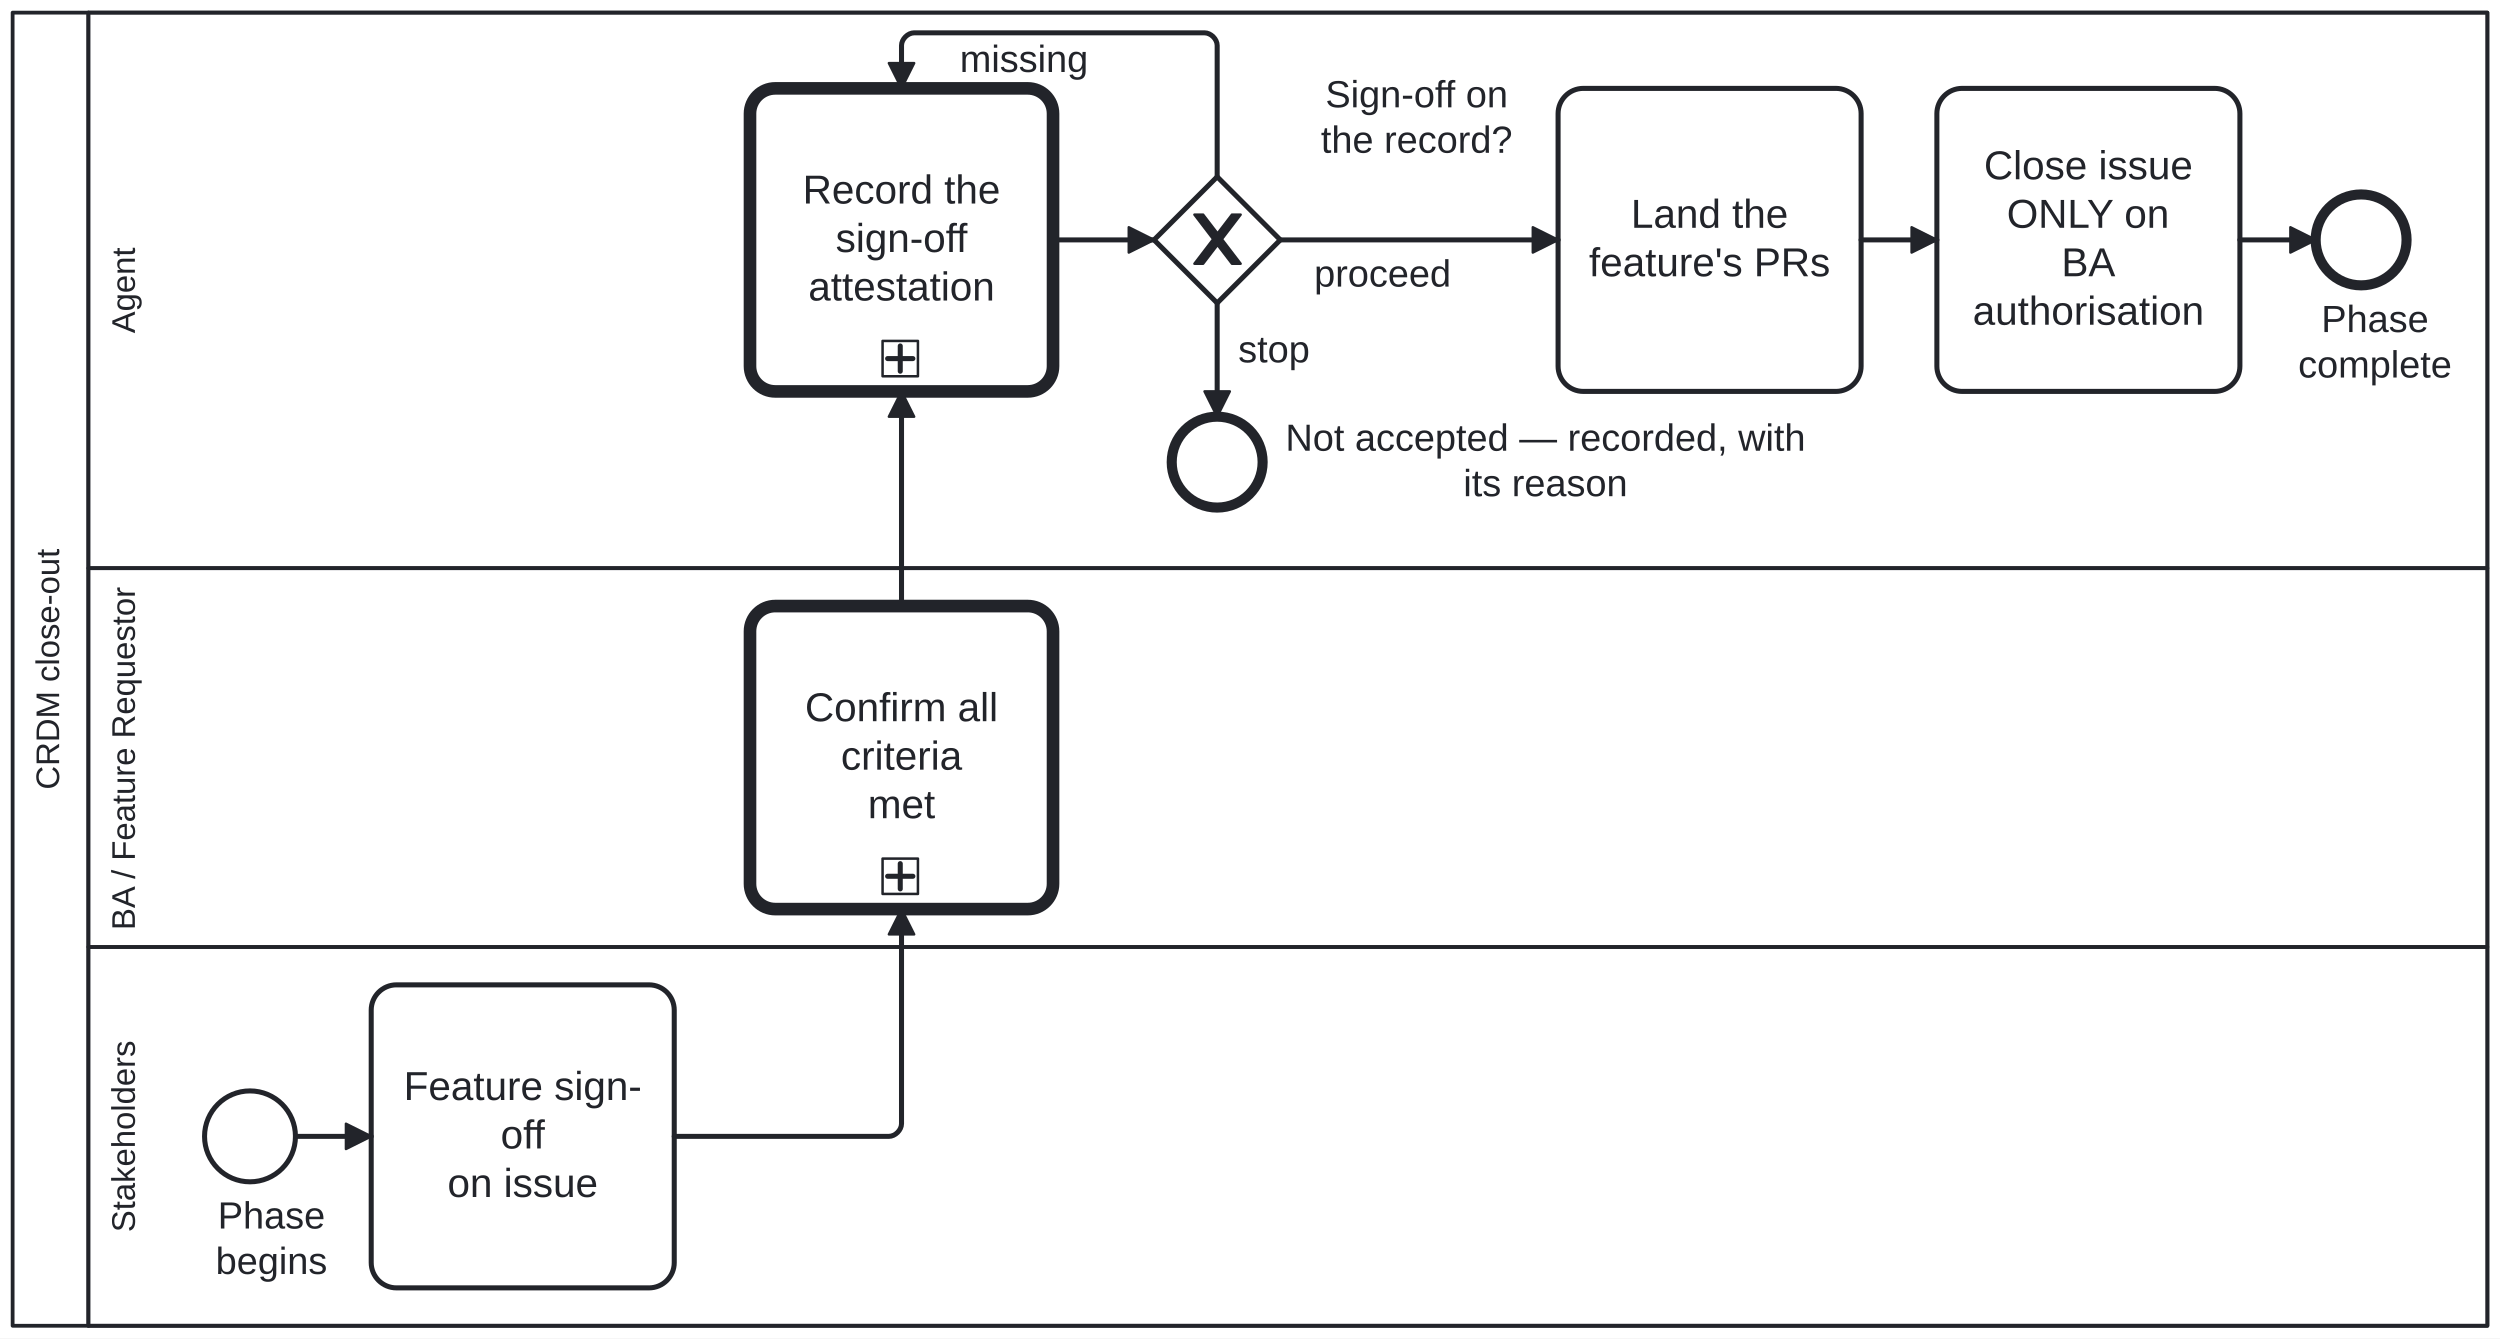
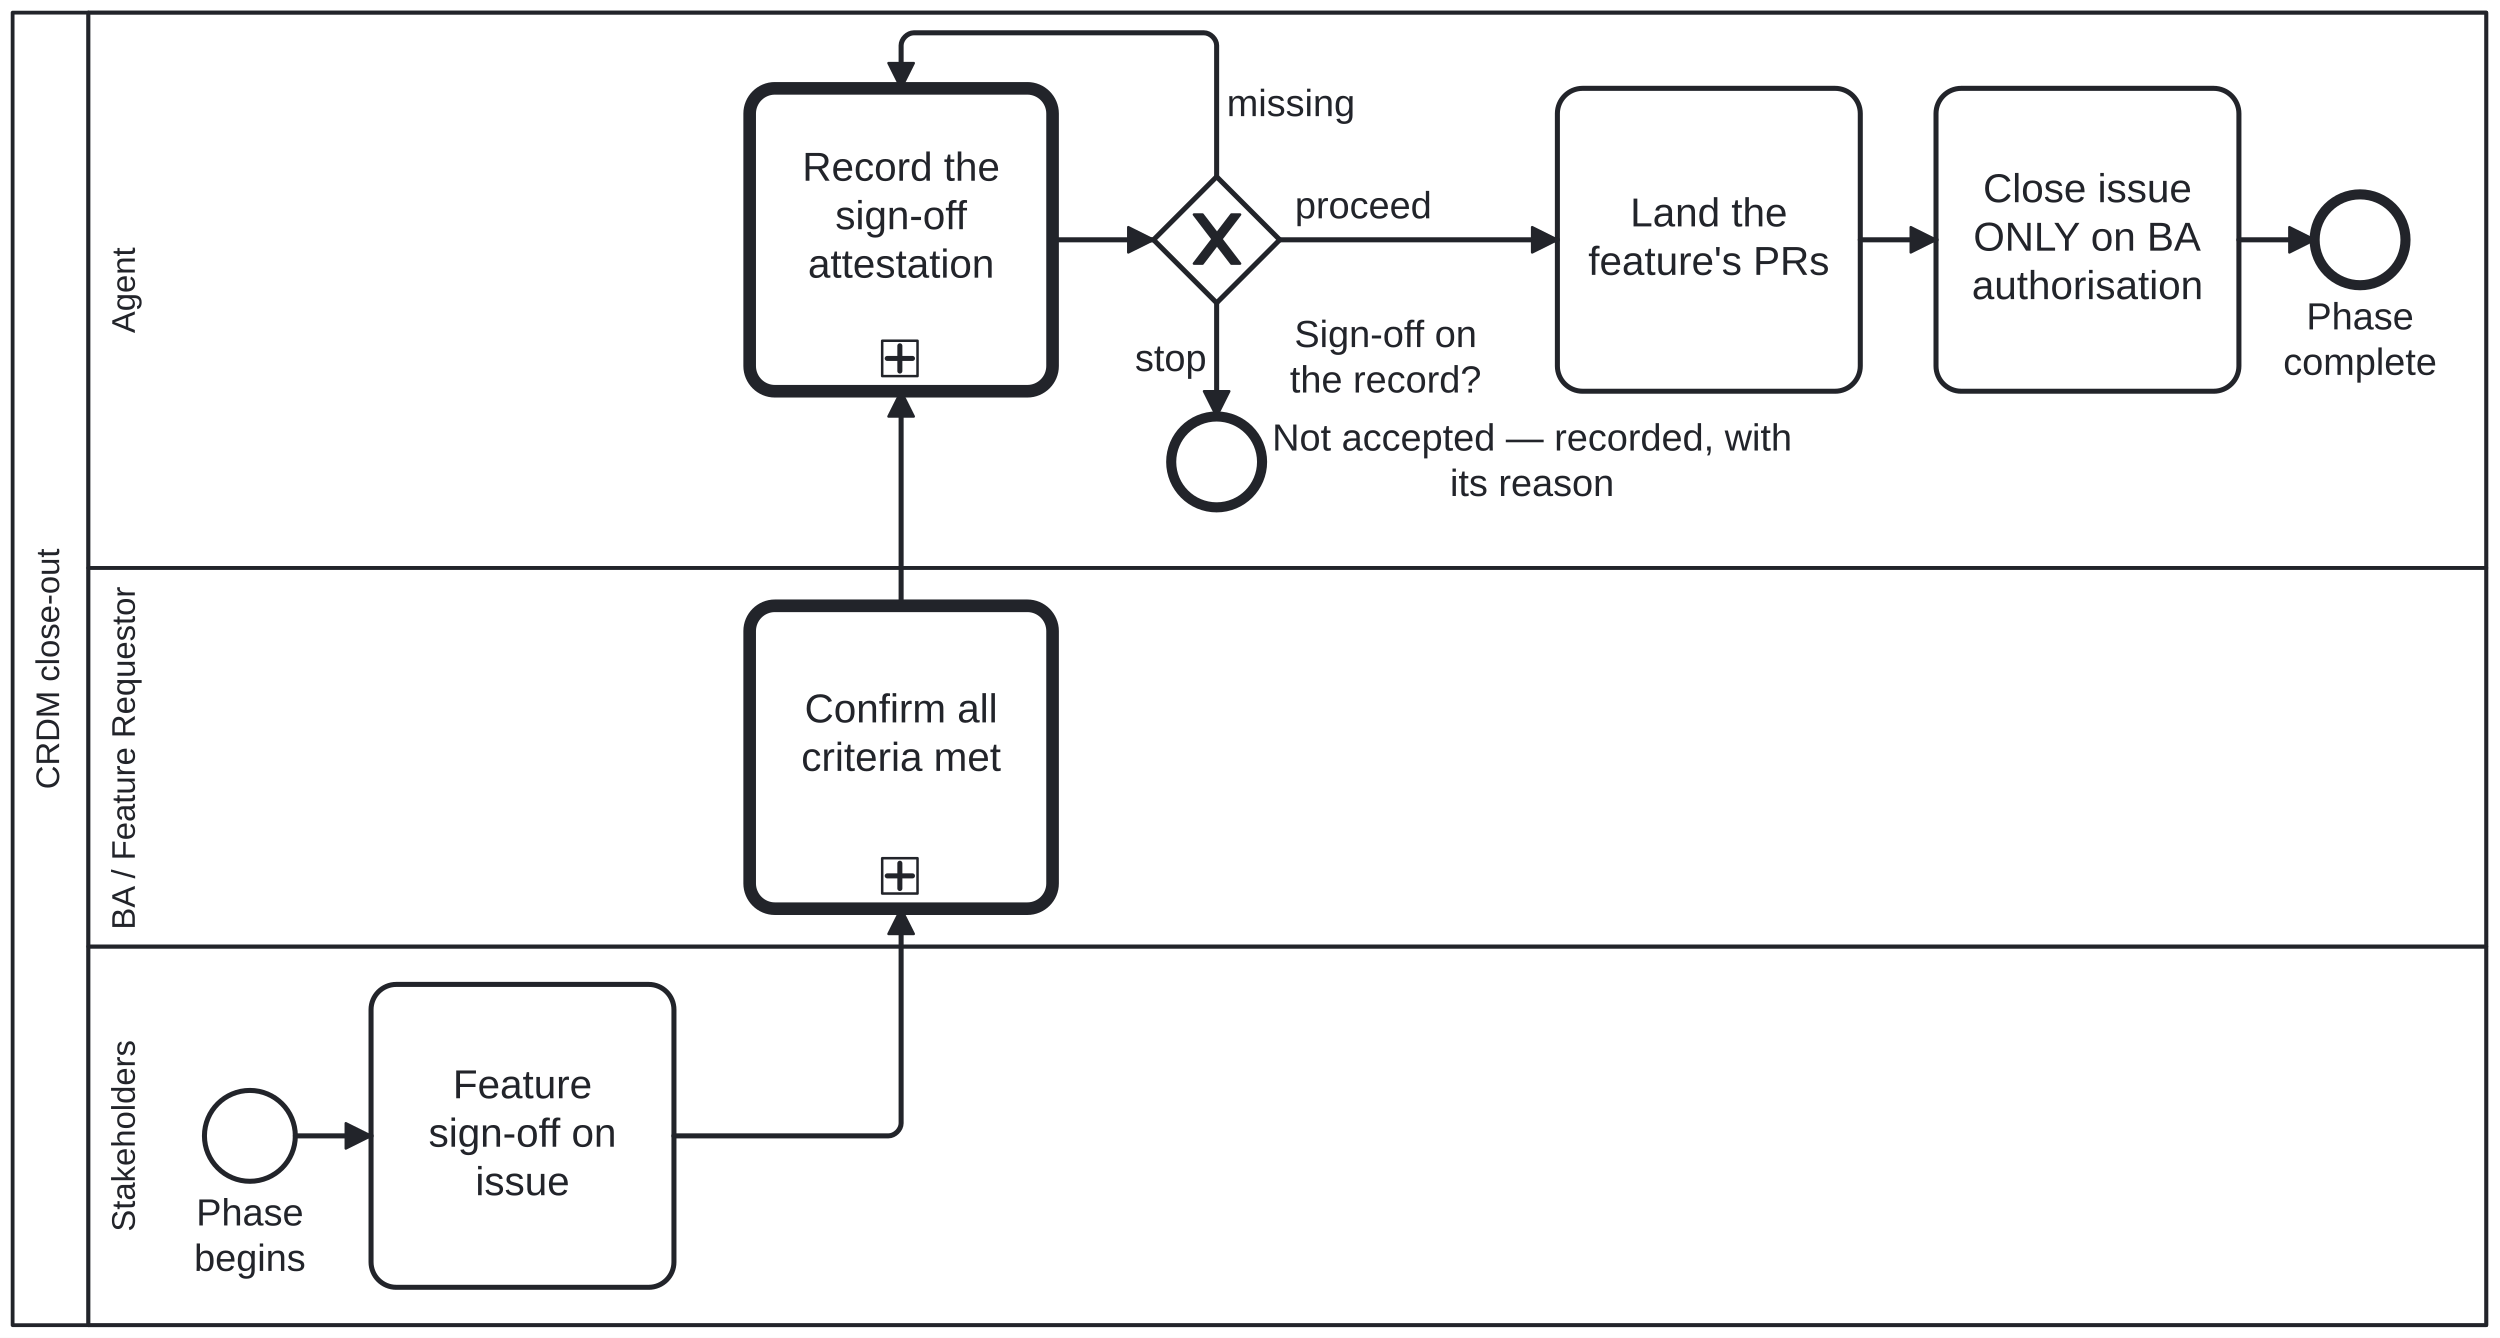
- <svg xmlns="http://www.w3.org/2000/svg" width="100%" style="max-width:100%;height:auto" viewBox="155 75 990 530" version="1.1">
-   <rect x="155" y="75" width="990" height="530" fill="#ffffff" />
+ <svg xmlns="http://www.w3.org/2000/svg" width="100%" style="max-width:100%;height:auto" viewBox="155 75 990.438 530" version="1.1">
+   <rect x="155" y="75" width="990.438" height="530" fill="#ffffff" />
  <g class="djs-group">
    <g class="djs-element djs-shape" data-element-id="Participant_Process_CRDM_Close" style="display: block;" transform="matrix(1 0 0 1 160 80)">
      <g class="djs-visual">
        <rect x="0" y="0" width="980" height="520" rx="0" ry="0" style="stroke-linecap: round; stroke-linejoin: round; stroke: rgb(34, 36, 42); stroke-width: 1.5px; fill: white; fill-opacity: 0.95;" />
        <path style="fill: none; stroke-linecap: round; stroke-linejoin: round; stroke: rgb(34, 36, 42); stroke-width: 1.5px;" d="M30,0L30,520" />
        <text lineHeight="1.05" class="djs-label" transform="matrix(-1.83697e-16 -1 1 -1.83697e-16 0 520)" style="font-family: Arial, sans-serif; font-size: 13px; font-weight: normal; fill: rgb(34, 36, 42);">
          <tspan x="212.323" y="18.413">CRDM close-out</tspan>
        </text>
      </g>
      <rect class="djs-hit djs-hit-all" x="0" y="0" width="980" height="520" style="fill: none; stroke-opacity: 0; stroke: white; stroke-width: 15px;" />
    </g>
    <g class="djs-children">
      <g class="djs-group">
        <g class="djs-element djs-shape" data-element-id="Lane_Stakeholders" style="display: block;" transform="matrix(1 0 0 1 190 450)">
          <g class="djs-visual">
            <rect x="0" y="0" width="950" height="150" rx="0" ry="0" style="stroke-linecap: round; stroke-linejoin: round; stroke: rgb(34, 36, 42); stroke-width: 1.5px; fill: white; fill-opacity: 0.25;" />
            <text lineHeight="1.05" class="djs-label" transform="matrix(-1.83697e-16 -1 1 -1.83697e-16 0 150)" style="font-family: Arial, sans-serif; font-size: 13px; font-weight: normal; fill: rgb(34, 36, 42);">
              <tspan x="37.06" y="18.413">Stakeholders</tspan>
            </text>
          </g>
          <rect class="djs-hit djs-hit-all" x="0" y="0" width="950" height="150" style="fill: none; stroke-opacity: 0; stroke: white; stroke-width: 15px;" />
        </g>
      </g>
      <g class="djs-group">
        <g class="djs-element djs-shape" data-element-id="Lane_Agent" style="display: block;" transform="matrix(1 0 0 1 190 80)">
          <g class="djs-visual">
            <rect x="0" y="0" width="950" height="220" rx="0" ry="0" style="stroke-linecap: round; stroke-linejoin: round; stroke: rgb(34, 36, 42); stroke-width: 1.5px; fill: white; fill-opacity: 0.25;" />
            <text lineHeight="1.05" class="djs-label" transform="matrix(-1.83697e-16 -1 1 -1.83697e-16 0 220)" style="font-family: Arial, sans-serif; font-size: 13px; font-weight: normal; fill: rgb(34, 36, 42);">
              <tspan x="93.014" y="18.413">Agent</tspan>
            </text>
          </g>
          <rect class="djs-hit djs-hit-all" x="0" y="0" width="950" height="220" style="fill: none; stroke-opacity: 0; stroke: white; stroke-width: 15px;" />
        </g>
      </g>
      <g class="djs-group">
        <g class="djs-element djs-shape" data-element-id="Lane_BA" style="display: block;" transform="matrix(1 0 0 1 190 300)">
          <g class="djs-visual">
            <rect x="0" y="0" width="950" height="150" rx="0" ry="0" style="stroke-linecap: round; stroke-linejoin: round; stroke: rgb(34, 36, 42); stroke-width: 1.5px; fill: white; fill-opacity: 0.25;" />
            <text lineHeight="1.05" class="djs-label" transform="matrix(-1.83697e-16 -1 1 -1.83697e-16 0 150)" style="font-family: Arial, sans-serif; font-size: 13px; font-weight: normal; fill: rgb(34, 36, 42);">
              <tspan x="6.715" y="18.413">BA / Feature Requestor</tspan>
            </text>
          </g>
          <rect class="djs-hit djs-hit-all" x="0" y="0" width="950" height="150" style="fill: none; stroke-opacity: 0; stroke: white; stroke-width: 15px;" />
        </g>
      </g>
      <g class="djs-group">
        <g class="djs-element djs-shape" data-element-id="Start_Process_CRDM_Close" style="display: block;" transform="matrix(1 0 0 1 236 507)">
          <g class="djs-visual">
            <circle cx="18" cy="18" r="18" style="stroke-linecap: round; stroke-linejoin: round; stroke: rgb(34, 36, 42); stroke-width: 2px; fill: white; fill-opacity: 0.95;" />
          </g>
          <rect class="djs-hit djs-hit-all" x="0" y="0" width="36" height="36" style="fill: none; stroke-opacity: 0; stroke: white; stroke-width: 15px;" />
        </g>
      </g>
      <g class="djs-group">
-         <g class="djs-element djs-shape" data-element-id="Start_Process_CRDM_Close_label" style="display: block;" transform="matrix(1 0 0 1 240 548)">
-           <g class="djs-visual">
-             <text lineHeight="1.2" class="djs-label" style="font-family: Arial, sans-serif; font-size: 15px; font-weight: normal; fill: rgb(34, 36, 42);">
-               <tspan x="1.234" y="13.5">Phase</tspan>
-               <tspan x="0.399" y="31.5">begins</tspan>
-             </text>
-           </g>
-           <rect class="djs-hit djs-hit-all" x="0" y="0" width="45" height="36" style="fill: none; stroke-opacity: 0; stroke: white; stroke-width: 15px;" />
+         <g class="djs-element djs-shape" data-element-id="Start_Process_CRDM_Close_label" style="display: block;" transform="matrix(1 0 0 1 211.8984 547)">
+           <g class="djs-visual">
+             <text lineHeight="1.2" class="djs-label" style="font-family: Arial, sans-serif; font-size: 15px; font-weight: normal; fill: rgb(34, 36, 42);">
+               <tspan x="20.836" y="13.5">Phase</tspan>
+               <tspan x="20.001" y="31.5">begins</tspan>
+             </text>
+           </g>
+           <rect class="djs-hit djs-hit-all" x="0" y="0" width="84.203" height="36" style="fill: none; stroke-opacity: 0; stroke: white; stroke-width: 15px;" />
        </g>
      </g>
      <g class="djs-group">
        <g class="djs-element djs-shape" data-element-id="S_FeatureSignoff" style="display: block;" transform="matrix(1 0 0 1 302 465)">
          <g class="djs-visual">
            <rect x="0" y="0" width="120" height="120" rx="10" ry="10" style="stroke-linecap: round; stroke-linejoin: round; stroke: rgb(34, 36, 42); stroke-width: 2px; fill: white; fill-opacity: 0.95;" />
-             <text lineHeight="1.2" class="djs-label" style="font-family: Arial, sans-serif; font-size: 16px; font-weight: normal; fill: rgb(34, 36, 42);">
-               <tspan x="12.867" y="45.6">Feature sign-</tspan>
-               <tspan x="51.25" y="64.8">off</tspan>
-               <tspan x="30.203" y="84">on issue</tspan>
+             <text lineHeight="1.2" class="djs-label" transform="translate(0 30.7)" style="font-family: Arial, sans-serif; font-size: 16px; font-weight: normal; fill: rgb(34, 36, 42);">
+               <tspan x="32.43" y="14.4">Feature</tspan>
+               <tspan x="22.789" y="33.6">sign-off on</tspan>
+               <tspan x="41.324" y="52.8">issue</tspan>
            </text>
          </g>
          <rect class="djs-hit djs-hit-all" x="0" y="0" width="120" height="120" style="fill: none; stroke-opacity: 0; stroke: white; stroke-width: 15px;" />
        </g>
      </g>
      <g class="djs-group">
        <a class="fa-subprocess-link" href="adjudication.svg" target="_top">
          <g class="djs-element djs-shape" data-element-id="BA_Confirm" style="display: block;" transform="matrix(1 0 0 1 452 315)">
            <g class="djs-visual">
              <rect x="0" y="0" width="120" height="120" rx="10" ry="10" style="stroke-linecap: round; stroke-linejoin: round; stroke: rgb(34, 36, 42); stroke-width: 5px; fill: white; fill-opacity: 0.95;" />
-               <text lineHeight="1.2" class="djs-label" style="font-family: Arial, sans-serif; font-size: 16px; font-weight: normal; fill: rgb(34, 36, 42);">
-                 <tspan x="21.77" y="45.6">Confirm all </tspan>
-                 <tspan x="35.996" y="64.8">criteria</tspan>
-                 <tspan x="46.664" y="84">met</tspan>
+               <text lineHeight="1.2" class="djs-label" transform="translate(0 31.8)" style="font-family: Arial, sans-serif; font-size: 16px; font-weight: normal; fill: rgb(34, 36, 42);">
+                 <tspan x="21.77" y="14.4">Confirm all</tspan>
+                 <tspan x="20.438" y="33.6">criteria met</tspan>
              </text>
              <rect x="0" y="0" width="14" height="14" rx="0" ry="0" style="stroke-linecap: round; stroke-linejoin: round; stroke: rgb(34, 36, 42); stroke-width: 1px; fill: white;" transform="matrix(1 0 0 1 52.5 100)" />
              <path data-marker="sub-process" d="m52.5,100 m 7,2 l 0,10 m -5,-5 l 10,0" style="fill: white; stroke-linecap: round; stroke-linejoin: round; stroke: rgb(34, 36, 42); stroke-width: 2px;" />
            </g>
            <rect class="djs-hit djs-hit-all" x="0" y="0" width="120" height="120" style="fill: none; stroke-opacity: 0; stroke: white; stroke-width: 15px;" />
          </g>
        </a>
      </g>
      <g class="djs-group">
        <g class="djs-element djs-shape" data-element-id="A_RecordSignoff" style="display: block;" transform="matrix(1 0 0 1 452 110)">
          <g class="djs-visual">
            <rect x="0" y="0" width="120" height="120" rx="10" ry="10" style="stroke-linecap: round; stroke-linejoin: round; stroke: rgb(34, 36, 42); stroke-width: 5px; fill: white; fill-opacity: 0.95;" />
-             <text lineHeight="1.2" class="djs-label" style="font-family: Arial, sans-serif; font-size: 16px; font-weight: normal; fill: rgb(34, 36, 42);">
-               <tspan x="20.867" y="45.6">Record the </tspan>
-               <tspan x="33.91" y="64.8">sign-off </tspan>
-               <tspan x="23.086" y="84">attestation</tspan>
+             <text lineHeight="1.2" class="djs-label" transform="translate(0 22.2)" style="font-family: Arial, sans-serif; font-size: 16px; font-weight: normal; fill: rgb(34, 36, 42);">
+               <tspan x="20.867" y="14.4">Record the</tspan>
+               <tspan x="33.91" y="33.6">sign-off</tspan>
+               <tspan x="23.086" y="52.8">attestation</tspan>
            </text>
            <rect x="0" y="0" width="14" height="14" rx="0" ry="0" style="stroke-linecap: round; stroke-linejoin: round; stroke: rgb(34, 36, 42); stroke-width: 1px; fill: white;" transform="matrix(1 0 0 1 52.5 100)" />
            <path data-marker="sub-process" d="m52.5,100 m 7,2 l 0,10 m -5,-5 l 10,0" style="fill: white; stroke-linecap: round; stroke-linejoin: round; stroke: rgb(34, 36, 42); stroke-width: 2px;" />
          </g>
          <rect class="djs-hit djs-hit-all" x="0" y="0" width="120" height="120" style="fill: none; stroke-opacity: 0; stroke: white; stroke-width: 15px;" />
        </g>
      </g>
      <g class="djs-group">
        <g class="djs-element djs-shape" data-element-id="GW_SignoffRecorded" style="display: block;" transform="matrix(1 0 0 1 612 145)">
          <g class="djs-visual">
            <polygon points="25,0 50,25 25,50 0,25" style="stroke-linecap: round; stroke-linejoin: round; stroke: rgb(34, 36, 42); stroke-width: 2px; fill: white; fill-opacity: 0.95;" />
            <path d="m 16,15 7.429,9.714 -7.429,9.714 3.429,0 5.714,-7.464 5.714,7.464 3.429,0 -7.429,-9.714 7.429,-9.714 -3.429,0 -5.714,7.464 -5.714,-7.464 -3.429,0 z" style="fill: rgb(34, 36, 42); stroke-linecap: round; stroke-linejoin: round; stroke: rgb(34, 36, 42); stroke-width: 1px;" />
          </g>
          <rect class="djs-hit djs-hit-all" x="0" y="0" width="50" height="50" style="fill: none; stroke-opacity: 0; stroke: white; stroke-width: 15px;" />
        </g>
      </g>
      <g class="djs-group">
-         <g class="djs-element djs-shape" data-element-id="GW_SignoffRecorded_label" style="display: block;" transform="matrix(1 0 0 1 667 104)">
-           <g class="djs-visual">
-             <text lineHeight="1.2" class="djs-label" style="font-family: Arial, sans-serif; font-size: 15px; font-weight: normal; fill: rgb(34, 36, 42);">
-               <tspan x="12.862" y="13.5">Sign-off on </tspan>
-               <tspan x="11.061" y="31.5">the record?</tspan>
-             </text>
-           </g>
-           <rect class="djs-hit djs-hit-all" x="0" y="0" width="98" height="36" style="fill: none; stroke-opacity: 0; stroke: white; stroke-width: 15px;" />
+         <g class="djs-element djs-shape" data-element-id="GW_SignoffRecorded_label" style="display: block;" transform="matrix(1 0 0 1 646 199)">
+           <g class="djs-visual">
+             <text lineHeight="1.2" class="djs-label" style="font-family: Arial, sans-serif; font-size: 15px; font-weight: normal; fill: rgb(34, 36, 42);">
+               <tspan x="21.808" y="13.5">Sign-off on</tspan>
+               <tspan x="20.006" y="31.5">the record?</tspan>
+             </text>
+           </g>
+           <rect class="djs-hit djs-hit-all" x="0" y="0" width="115.891" height="36" style="fill: none; stroke-opacity: 0; stroke: white; stroke-width: 15px;" />
        </g>
      </g>
      <g class="djs-group">
        <g class="djs-element djs-shape" data-element-id="End_NotAccepted" style="display: block;" transform="matrix(1 0 0 1 619 240)">
          <g class="djs-visual">
            <circle cx="18" cy="18" r="18" style="stroke-linecap: round; stroke-linejoin: round; stroke: rgb(34, 36, 42); stroke-width: 4px; fill: white; fill-opacity: 0.95;" />
          </g>
          <rect class="djs-hit djs-hit-all" x="0" y="0" width="36" height="36" style="fill: none; stroke-opacity: 0; stroke: white; stroke-width: 15px;" />
        </g>
      </g>
      <g class="djs-group">
-         <g class="djs-element djs-shape" data-element-id="End_NotAccepted_label" style="display: block;" transform="matrix(1 0 0 1 664 240)">
-           <g class="djs-visual">
-             <text lineHeight="1.2" class="djs-label" style="font-family: Arial, sans-serif; font-size: 15px; font-weight: normal; fill: rgb(34, 36, 42);">
-               <tspan x="0.032" y="13.5">Not accepted — recorded, with</tspan>
-               <tspan x="70.484" y="31.5">its reason</tspan>
-             </text>
-           </g>
-           <rect class="djs-hit djs-hit-all" x="0" y="0" width="206" height="36" style="fill: none; stroke-opacity: 0; stroke: white; stroke-width: 15px;" />
+         <g class="djs-element djs-shape" data-element-id="End_NotAccepted_label" style="display: block;" transform="matrix(1 0 0 1 639 240)">
+           <g class="djs-visual">
+             <text lineHeight="1.2" class="djs-label" style="font-family: Arial, sans-serif; font-size: 15px; font-weight: normal; fill: rgb(34, 36, 42);">
+               <tspan x="20.001" y="13.5">Not accepted — recorded, with</tspan>
+               <tspan x="90.453" y="31.5">its reason</tspan>
+             </text>
+           </g>
+           <rect class="djs-hit djs-hit-all" x="0" y="0" width="245.938" height="36" style="fill: none; stroke-opacity: 0; stroke: white; stroke-width: 15px;" />
        </g>
      </g>
      <g class="djs-group">
        <g class="djs-element djs-shape" data-element-id="Call_MergeToMain" style="display: block;" transform="matrix(1 0 0 1 772 110)">
          <g class="djs-visual">
            <rect x="0" y="0" width="120" height="120" rx="10" ry="10" style="stroke-linecap: round; stroke-linejoin: round; stroke: rgb(34, 36, 42); stroke-width: 2px; fill: white; fill-opacity: 0.95;" />
-             <text lineHeight="1.2" class="djs-label" style="font-family: Arial, sans-serif; font-size: 16px; font-weight: normal; fill: rgb(34, 36, 42);">
-               <tspan x="28.859" y="55.2">Land the </tspan>
-               <tspan x="12.23" y="74.4">feature's PRs</tspan>
+             <text lineHeight="1.2" class="djs-label" transform="translate(0 40.3)" style="font-family: Arial, sans-serif; font-size: 16px; font-weight: normal; fill: rgb(34, 36, 42);">
+               <tspan x="28.859" y="14.4">Land the</tspan>
+               <tspan x="12.23" y="33.6">feature's PRs</tspan>
            </text>
          </g>
          <rect class="djs-hit djs-hit-all" x="0" y="0" width="120" height="120" style="fill: none; stroke-opacity: 0; stroke: white; stroke-width: 15px;" />
        </g>
      </g>
      <g class="djs-group">
        <g class="djs-element djs-shape" data-element-id="A_Close" style="display: block;" transform="matrix(1 0 0 1 922 110)">
          <g class="djs-visual">
            <rect x="0" y="0" width="120" height="120" rx="10" ry="10" style="stroke-linecap: round; stroke-linejoin: round; stroke: rgb(34, 36, 42); stroke-width: 2px; fill: white; fill-opacity: 0.95;" />
-             <text lineHeight="1.2" class="djs-label" style="font-family: Arial, sans-serif; font-size: 16px; font-weight: normal; fill: rgb(34, 36, 42);">
-               <tspan x="18.648" y="36">Close issue </tspan>
-               <tspan x="27.688" y="55.2">ONLY on</tspan>
-               <tspan x="49.328" y="74.4">BA </tspan>
-               <tspan x="14.191" y="93.6">authorisation</tspan>
+             <text lineHeight="1.2" class="djs-label" transform="translate(0 30.7)" style="font-family: Arial, sans-serif; font-size: 16px; font-weight: normal; fill: rgb(34, 36, 42);">
+               <tspan x="18.648" y="14.4">Close issue</tspan>
+               <tspan x="14.793" y="33.6">ONLY on BA</tspan>
+               <tspan x="14.191" y="52.8">authorisation</tspan>
            </text>
          </g>
          <rect class="djs-hit djs-hit-all" x="0" y="0" width="120" height="120" style="fill: none; stroke-opacity: 0; stroke: white; stroke-width: 15px;" />
        </g>
      </g>
      <g class="djs-group">
        <g class="djs-element djs-shape" data-element-id="End_Process_CRDM_Close" style="display: block;" transform="matrix(1 0 0 1 1072 152)">
          <g class="djs-visual">
            <circle cx="18" cy="18" r="18" style="stroke-linecap: round; stroke-linejoin: round; stroke: rgb(34, 36, 42); stroke-width: 4px; fill: white; fill-opacity: 0.95;" />
          </g>
          <rect class="djs-hit djs-hit-all" x="0" y="0" width="36" height="36" style="fill: none; stroke-opacity: 0; stroke: white; stroke-width: 15px;" />
        </g>
      </g>
      <g class="djs-group">
-         <g class="djs-element djs-shape" data-element-id="End_Process_CRDM_Close_label" style="display: block;" transform="matrix(1 0 0 1 1065 193)">
-           <g class="djs-visual">
-             <text lineHeight="1.2" class="djs-label" style="font-family: Arial, sans-serif; font-size: 15px; font-weight: normal; fill: rgb(34, 36, 42);">
-               <tspan x="9.234" y="13.5">Phase </tspan>
-               <tspan x="0.068" y="31.5">complete</tspan>
-             </text>
-           </g>
-           <rect class="djs-hit djs-hit-all" x="0" y="0" width="61" height="36" style="fill: none; stroke-opacity: 0; stroke: white; stroke-width: 15px;" />
+         <g class="djs-element djs-shape" data-element-id="End_Process_CRDM_Close_label" style="display: block;" transform="matrix(1 0 0 1 1039.562 192)">
+           <g class="djs-visual">
+             <text lineHeight="1.2" class="djs-label" style="font-family: Arial, sans-serif; font-size: 15px; font-weight: normal; fill: rgb(34, 36, 42);">
+               <tspan x="29.172" y="13.5">Phase</tspan>
+               <tspan x="20.005" y="31.5">complete</tspan>
+             </text>
+           </g>
+           <rect class="djs-hit djs-hit-all" x="0" y="0" width="100.875" height="36" style="fill: none; stroke-opacity: 0; stroke: white; stroke-width: 15px;" />
        </g>
      </g>
      <g class="djs-group">
        <g class="djs-element djs-connection" data-element-id="SF_Process_CRDM_Close_1" style="display: block;">
          <g class="djs-visual">
            <defs>
              <marker id="bpmn-marker-1" viewBox="0 0 20 20" refX="11" refY="10" markerWidth="10" markerHeight="10" orient="auto">
                <path d="M 1 5 L 11 10 L 1 15 Z" style="stroke-linecap: round; stroke-linejoin: round; stroke: rgb(34, 36, 42); stroke-width: 1px; fill: rgb(34, 36, 42);" />
              </marker>
            </defs>
            <path data-corner-radius="5" style="fill: none; stroke-linecap: round; stroke-linejoin: round; stroke: rgb(34, 36, 42); stroke-width: 2px; marker-end: url('#bpmn-marker-1');" d="M272,525L302,525" />
          </g>
          <path d="M272,525L302,525" class="djs-hit djs-hit-stroke" style="fill: none; stroke-opacity: 0; stroke: white; stroke-width: 15px;" />
        </g>
      </g>
      <g class="djs-group">
        <g class="djs-element djs-connection" data-element-id="SF_Process_CRDM_Close_2" style="display: block;">
          <g class="djs-visual">
            <defs>
              <marker id="bpmn-marker-2" viewBox="0 0 20 20" refX="11" refY="10" markerWidth="10" markerHeight="10" orient="auto">
                <path d="M 1 5 L 11 10 L 1 15 Z" style="stroke-linecap: round; stroke-linejoin: round; stroke: rgb(34, 36, 42); stroke-width: 1px; fill: rgb(34, 36, 42);" />
              </marker>
            </defs>
            <path data-corner-radius="5" style="fill: none; stroke-linecap: round; stroke-linejoin: round; stroke: rgb(34, 36, 42); stroke-width: 2px; marker-end: url('#bpmn-marker-2');" d="M422,525L507,525C509.5,525,512,522.5,512,520L512,435" />
          </g>
          <path d="M422,525L512,525L512,435" class="djs-hit djs-hit-stroke" style="fill: none; stroke-opacity: 0; stroke: white; stroke-width: 15px;" />
        </g>
      </g>
      <g class="djs-group">
        <g class="djs-element djs-connection" data-element-id="SF_Process_CRDM_Close_3" style="display: block;">
          <g class="djs-visual">
            <defs>
              <marker id="bpmn-marker-3" viewBox="0 0 20 20" refX="11" refY="10" markerWidth="10" markerHeight="10" orient="auto">
                <path d="M 1 5 L 11 10 L 1 15 Z" style="stroke-linecap: round; stroke-linejoin: round; stroke: rgb(34, 36, 42); stroke-width: 1px; fill: rgb(34, 36, 42);" />
              </marker>
            </defs>
            <path data-corner-radius="5" style="fill: none; stroke-linecap: round; stroke-linejoin: round; stroke: rgb(34, 36, 42); stroke-width: 2px; marker-end: url('#bpmn-marker-3');" d="M512,315L512,230" />
          </g>
          <path d="M512,315L512,230" class="djs-hit djs-hit-stroke" style="fill: none; stroke-opacity: 0; stroke: white; stroke-width: 15px;" />
        </g>
      </g>
      <g class="djs-group">
        <g class="djs-element djs-connection" data-element-id="SF_Close_Gate" style="display: block;">
          <g class="djs-visual">
            <defs>
              <marker id="bpmn-marker-4" viewBox="0 0 20 20" refX="11" refY="10" markerWidth="10" markerHeight="10" orient="auto">
                <path d="M 1 5 L 11 10 L 1 15 Z" style="stroke-linecap: round; stroke-linejoin: round; stroke: rgb(34, 36, 42); stroke-width: 1px; fill: rgb(34, 36, 42);" />
              </marker>
            </defs>
            <path data-corner-radius="5" style="fill: none; stroke-linecap: round; stroke-linejoin: round; stroke: rgb(34, 36, 42); stroke-width: 2px; marker-end: url('#bpmn-marker-4');" d="M572,170L612,170" />
          </g>
          <path d="M572,170L612,170" class="djs-hit djs-hit-stroke" style="fill: none; stroke-opacity: 0; stroke: white; stroke-width: 15px;" />
        </g>
      </g>
      <g class="djs-group">
        <g class="djs-element djs-connection" data-element-id="SF_Close_Proceed" style="display: block;">
          <g class="djs-visual">
            <defs>
              <marker id="bpmn-marker-5" viewBox="0 0 20 20" refX="11" refY="10" markerWidth="10" markerHeight="10" orient="auto">
                <path d="M 1 5 L 11 10 L 1 15 Z" style="stroke-linecap: round; stroke-linejoin: round; stroke: rgb(34, 36, 42); stroke-width: 1px; fill: rgb(34, 36, 42);" />
              </marker>
            </defs>
            <path data-corner-radius="5" style="fill: none; stroke-linecap: round; stroke-linejoin: round; stroke: rgb(34, 36, 42); stroke-width: 2px; marker-end: url('#bpmn-marker-5');" d="M662,170L772,170" />
          </g>
          <path d="M662,170L772,170" class="djs-hit djs-hit-stroke" style="fill: none; stroke-opacity: 0; stroke: white; stroke-width: 15px;" />
        </g>
      </g>
      <g class="djs-group">
-         <g class="djs-element djs-shape" data-element-id="SF_Close_Proceed_label" style="display: block;" transform="matrix(1 0 0 1 675 175)">
-           <g class="djs-visual">
-             <text lineHeight="1.2" class="djs-label" style="font-family: Arial, sans-serif; font-size: 15px; font-weight: normal; fill: rgb(34, 36, 42);">
-               <tspan x="0.397" y="13.5">proceed</tspan>
-             </text>
-           </g>
-           <rect class="djs-hit djs-hit-all" x="0" y="0" width="55" height="18" style="fill: none; stroke-opacity: 0; stroke: white; stroke-width: 15px;" />
+         <g class="djs-element djs-shape" data-element-id="SF_Close_Proceed_label" style="display: block;" transform="matrix(1 0 0 1 648 148)">
+           <g class="djs-visual">
+             <text lineHeight="1.2" class="djs-label" style="font-family: Arial, sans-serif; font-size: 15px; font-weight: normal; fill: rgb(34, 36, 42);">
+               <tspan x="20.006" y="13.5">proceed</tspan>
+             </text>
+           </g>
+           <rect class="djs-hit djs-hit-all" x="0" y="0" width="94.219" height="18" style="fill: none; stroke-opacity: 0; stroke: white; stroke-width: 15px;" />
        </g>
      </g>
      <g class="djs-group">
        <g class="djs-element djs-connection" data-element-id="SF_Close_Merged" style="display: block;">
          <g class="djs-visual">
            <defs>
              <marker id="bpmn-marker-6" viewBox="0 0 20 20" refX="11" refY="10" markerWidth="10" markerHeight="10" orient="auto">
                <path d="M 1 5 L 11 10 L 1 15 Z" style="stroke-linecap: round; stroke-linejoin: round; stroke: rgb(34, 36, 42); stroke-width: 1px; fill: rgb(34, 36, 42);" />
              </marker>
            </defs>
            <path data-corner-radius="5" style="fill: none; stroke-linecap: round; stroke-linejoin: round; stroke: rgb(34, 36, 42); stroke-width: 2px; marker-end: url('#bpmn-marker-6');" d="M892,170L922,170" />
          </g>
          <path d="M892,170L922,170" class="djs-hit djs-hit-stroke" style="fill: none; stroke-opacity: 0; stroke: white; stroke-width: 15px;" />
        </g>
      </g>
      <g class="djs-group">
        <g class="djs-element djs-connection" data-element-id="SF_Close_Stop" style="display: block;">
          <g class="djs-visual">
            <defs>
              <marker id="bpmn-marker-7" viewBox="0 0 20 20" refX="11" refY="10" markerWidth="10" markerHeight="10" orient="auto">
                <path d="M 1 5 L 11 10 L 1 15 Z" style="stroke-linecap: round; stroke-linejoin: round; stroke: rgb(34, 36, 42); stroke-width: 1px; fill: rgb(34, 36, 42);" />
              </marker>
            </defs>
            <path data-corner-radius="5" style="fill: none; stroke-linecap: round; stroke-linejoin: round; stroke: rgb(34, 36, 42); stroke-width: 2px; marker-end: url('#bpmn-marker-7');" d="M637,195L637,240" />
          </g>
          <path d="M637,195L637,240" class="djs-hit djs-hit-stroke" style="fill: none; stroke-opacity: 0; stroke: white; stroke-width: 15px;" />
        </g>
      </g>
      <g class="djs-group">
-         <g class="djs-element djs-shape" data-element-id="SF_Close_Stop_label" style="display: block;" transform="matrix(1 0 0 1 645 205)">
-           <g class="djs-visual">
-             <text lineHeight="1.2" class="djs-label" style="font-family: Arial, sans-serif; font-size: 15px; font-weight: normal; fill: rgb(34, 36, 42);">
-               <tspan x="0.324" y="13.5">stop</tspan>
-             </text>
-           </g>
-           <rect class="djs-hit djs-hit-all" x="0" y="0" width="29" height="18" style="fill: none; stroke-opacity: 0; stroke: white; stroke-width: 15px;" />
+         <g class="djs-element djs-shape" data-element-id="SF_Close_Stop_label" style="display: block;" transform="matrix(1 0 0 1 584.6406 208.5)">
+           <g class="djs-visual">
+             <text lineHeight="1.2" class="djs-label" style="font-family: Arial, sans-serif; font-size: 15px; font-weight: normal; fill: rgb(34, 36, 42);">
+               <tspan x="20.004" y="13.5">stop</tspan>
+             </text>
+           </g>
+           <rect class="djs-hit djs-hit-all" x="0" y="0" width="68.359" height="18" style="fill: none; stroke-opacity: 0; stroke: white; stroke-width: 15px;" />
        </g>
      </g>
      <g class="djs-group">
        <g class="djs-element djs-connection" data-element-id="SF_Close_Missing" style="display: block;">
          <g class="djs-visual">
            <defs>
              <marker id="bpmn-marker-8" viewBox="0 0 20 20" refX="11" refY="10" markerWidth="10" markerHeight="10" orient="auto">
                <path d="M 1 5 L 11 10 L 1 15 Z" style="stroke-linecap: round; stroke-linejoin: round; stroke: rgb(34, 36, 42); stroke-width: 1px; fill: rgb(34, 36, 42);" />
              </marker>
            </defs>
            <path data-corner-radius="5" style="fill: none; stroke-linecap: round; stroke-linejoin: round; stroke: rgb(34, 36, 42); stroke-width: 2px; marker-end: url('#bpmn-marker-8');" d="M637,145L637,93C637,90.5,634.5,88,632,88L517,88C514.5,88,512,90.5,512,93L512,110" />
          </g>
          <path d="M637,145L637,88L512,88L512,110" class="djs-hit djs-hit-stroke" style="fill: none; stroke-opacity: 0; stroke: white; stroke-width: 15px;" />
        </g>
      </g>
      <g class="djs-group">
-         <g class="djs-element djs-shape" data-element-id="SF_Close_Missing_label" style="display: block;" transform="matrix(1 0 0 1 535 90)">
-           <g class="djs-visual">
-             <text lineHeight="1.2" class="djs-label" style="font-family: Arial, sans-serif; font-size: 15px; font-weight: normal; fill: rgb(34, 36, 42);">
-               <tspan x="0.078" y="13.5">missing</tspan>
-             </text>
-           </g>
-           <rect class="djs-hit djs-hit-all" x="0" y="0" width="51" height="18" style="fill: none; stroke-opacity: 0; stroke: white; stroke-width: 15px;" />
+         <g class="djs-element djs-shape" data-element-id="SF_Close_Missing_label" style="display: block;" transform="matrix(1 0 0 1 621 107.5)">
+           <g class="djs-visual">
+             <text lineHeight="1.2" class="djs-label" style="font-family: Arial, sans-serif; font-size: 15px; font-weight: normal; fill: rgb(34, 36, 42);">
+               <tspan x="20.007" y="13.5">missing</tspan>
+             </text>
+           </g>
+           <rect class="djs-hit djs-hit-all" x="0" y="0" width="90.859" height="18" style="fill: none; stroke-opacity: 0; stroke: white; stroke-width: 15px;" />
        </g>
      </g>
      <g class="djs-group">
        <g class="djs-element djs-connection" data-element-id="SF_Process_CRDM_Close_4" style="display: block;">
          <g class="djs-visual">
            <defs>
              <marker id="bpmn-marker-9" viewBox="0 0 20 20" refX="11" refY="10" markerWidth="10" markerHeight="10" orient="auto">
                <path d="M 1 5 L 11 10 L 1 15 Z" style="stroke-linecap: round; stroke-linejoin: round; stroke: rgb(34, 36, 42); stroke-width: 1px; fill: rgb(34, 36, 42);" />
              </marker>
            </defs>
            <path data-corner-radius="5" style="fill: none; stroke-linecap: round; stroke-linejoin: round; stroke: rgb(34, 36, 42); stroke-width: 2px; marker-end: url('#bpmn-marker-9');" d="M1042,170L1072,170" />
          </g>
          <path d="M1042,170L1072,170" class="djs-hit djs-hit-stroke" style="fill: none; stroke-opacity: 0; stroke: white; stroke-width: 15px;" />
        </g>
      </g>
    </g>
  </g>
</svg>
